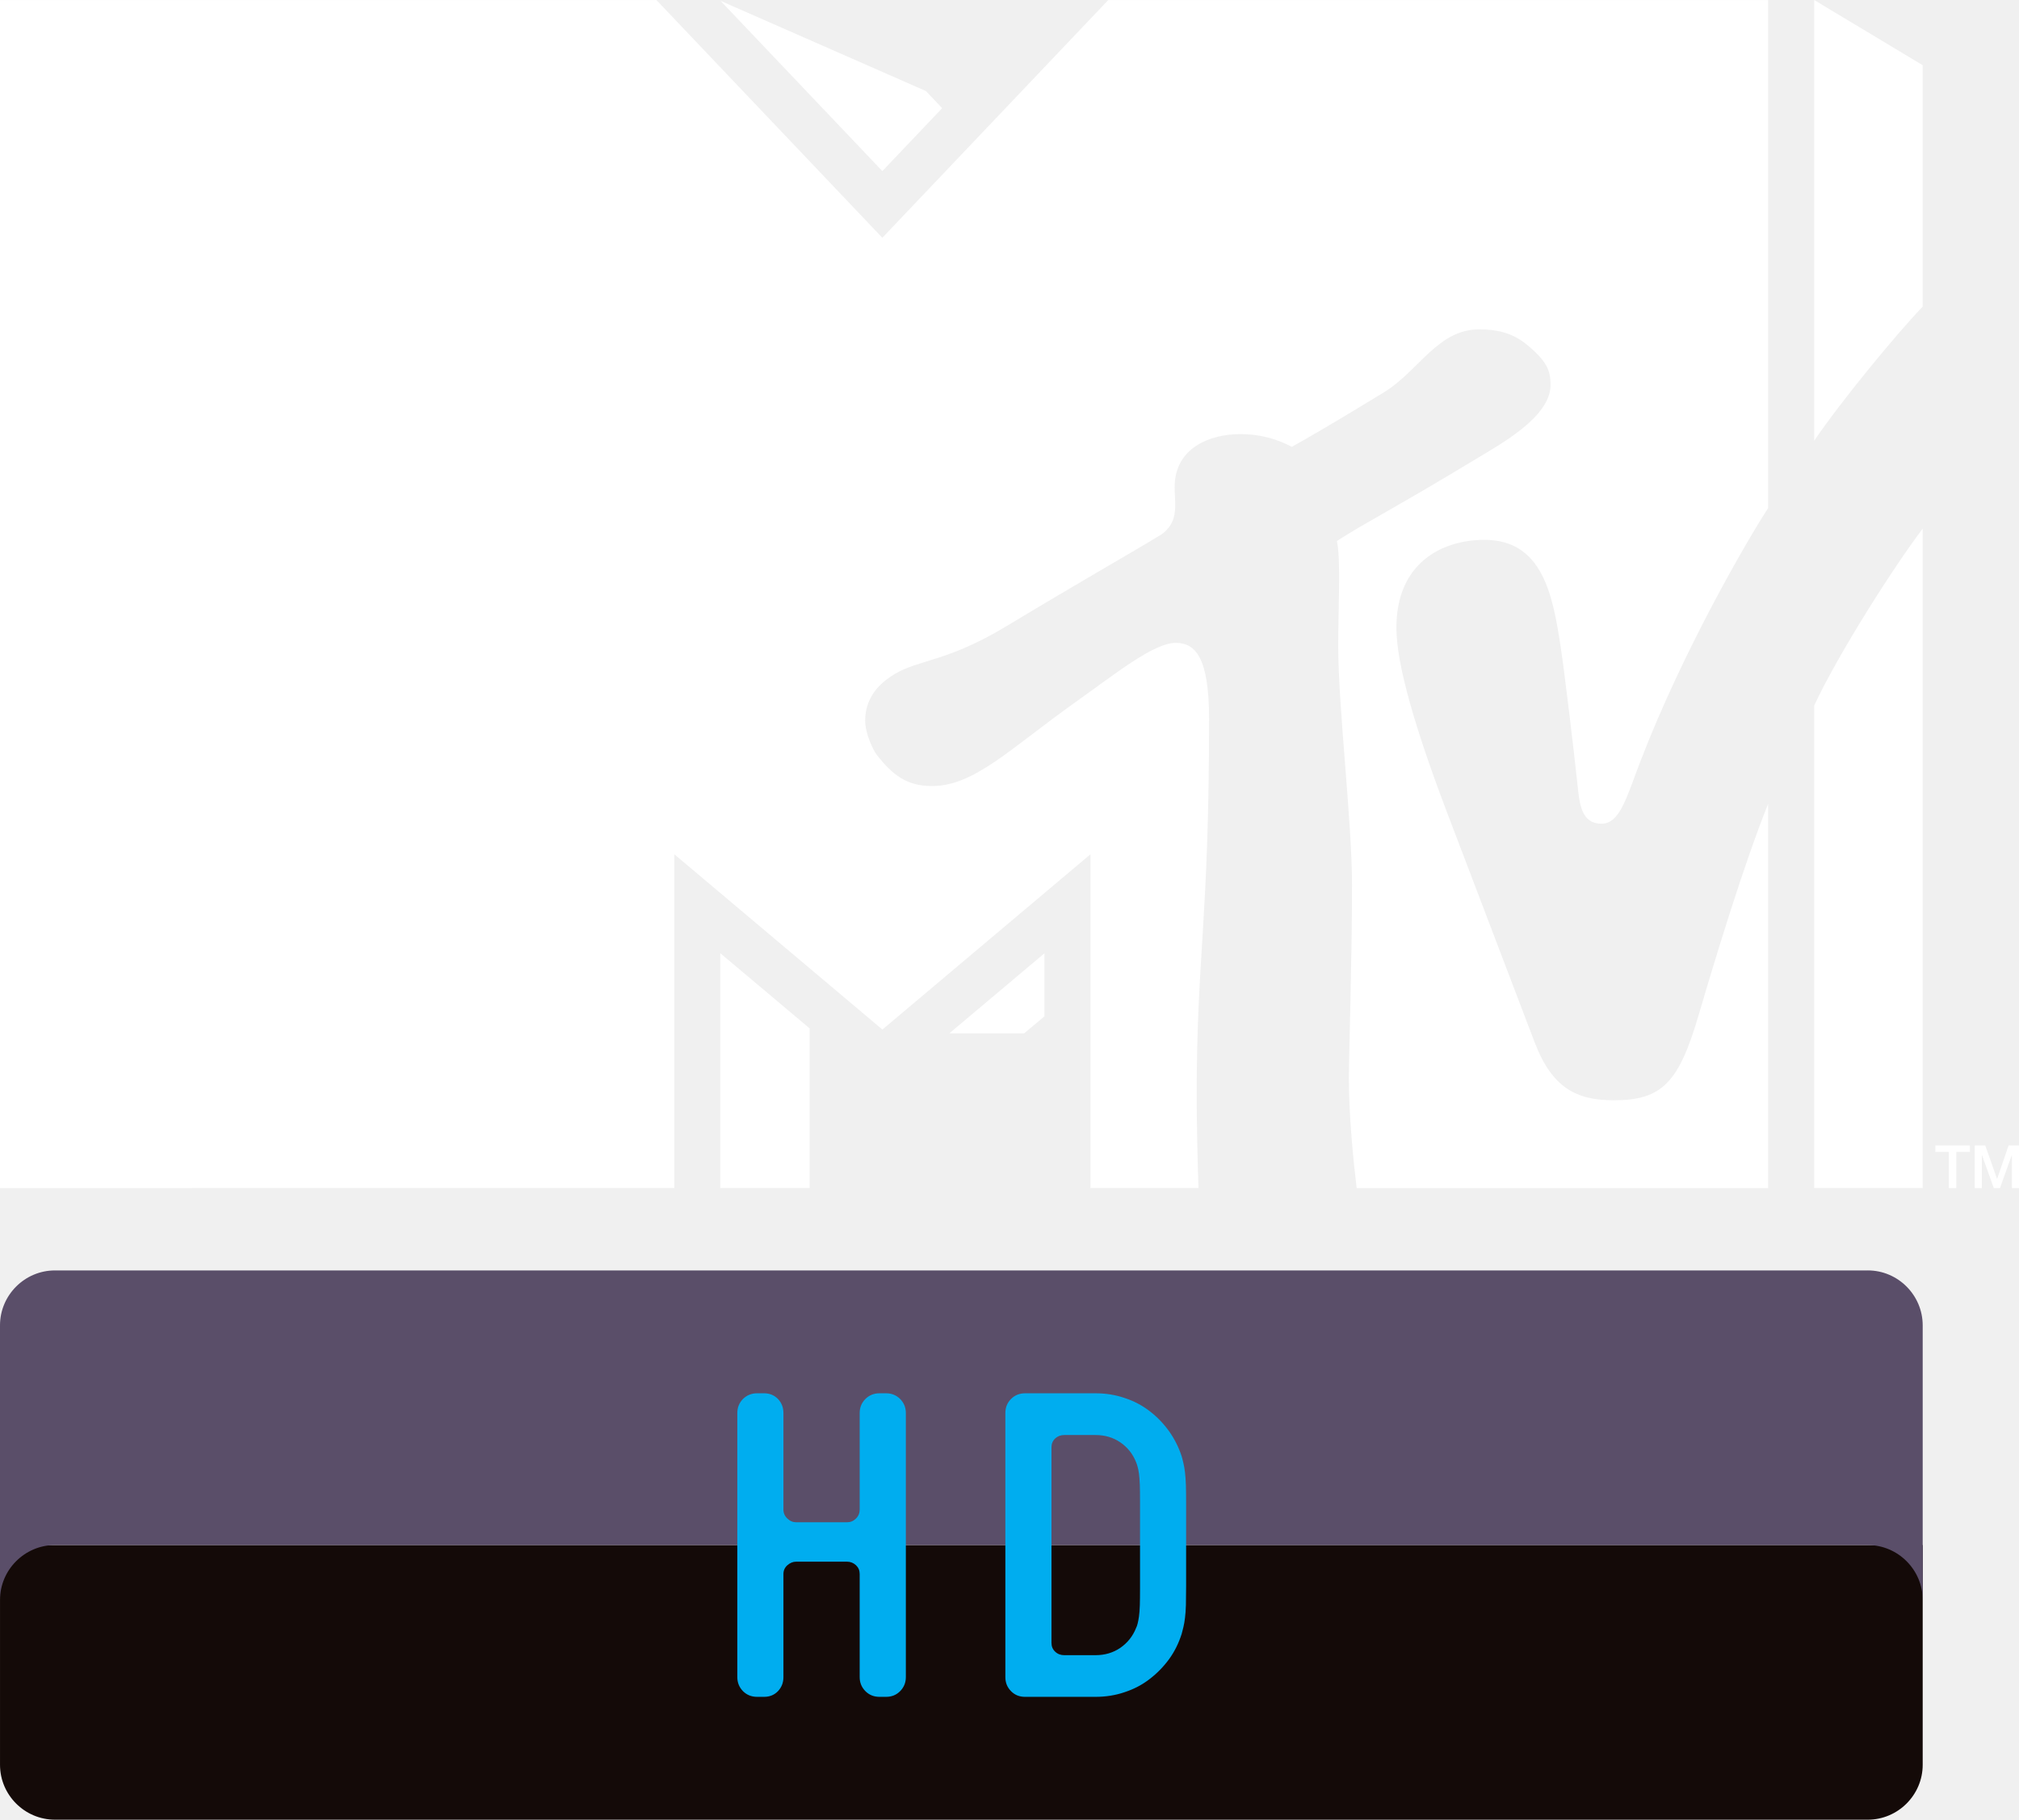
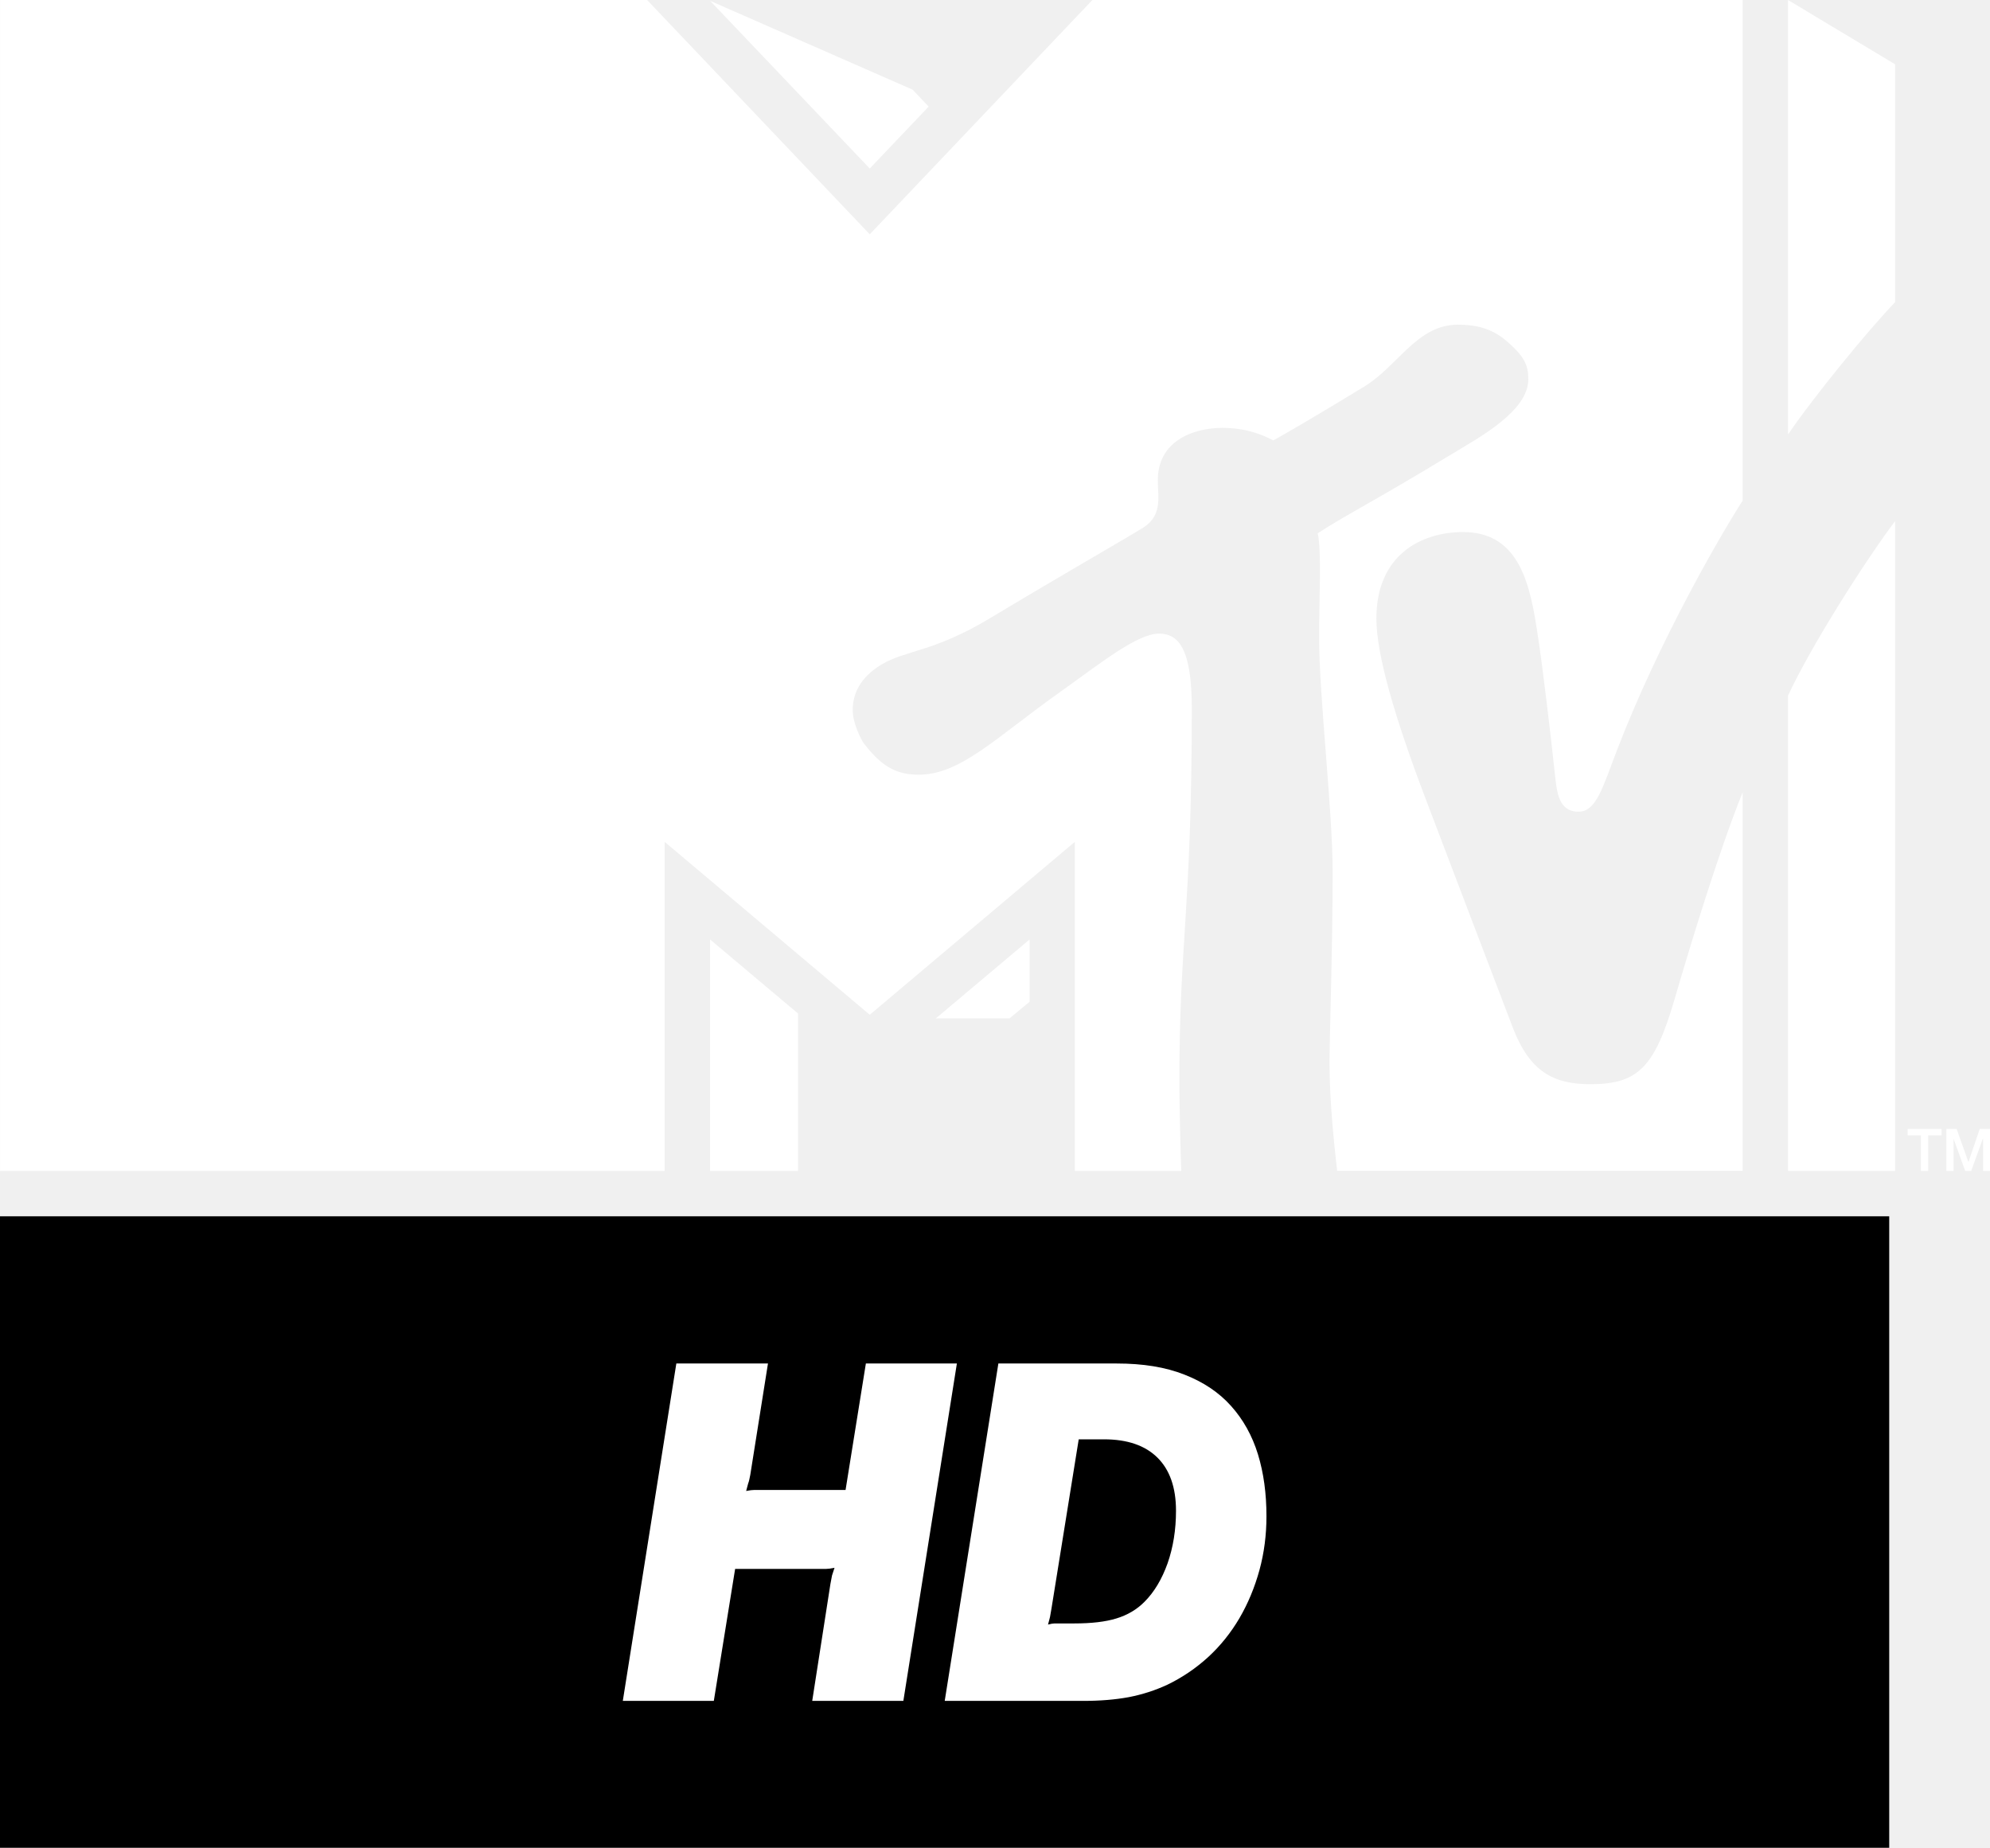
- <svg xmlns="http://www.w3.org/2000/svg" height="540.87" width="600" version="1.1">
-   <path fill-rule="nonzero" fill="#FFF" d="m403.16,353.12c-1.038-8.807-2.306-21.521-2.306-32.718,0-6.939,0.934-34.847,0.934-57.354,0-18.967-4.097-52.689-4.097-71.019-0.01-11.012,0.815-25.95-0.4-31.216,8.775-5.682,16.462-9.335,40.679-23.994,7.847-4.742,22.821-12.781,22.821-22.439,0-4.288-1.133-7.095-7.236-12.098-4.248-3.398-8.817-4.386-13.984-4.386-12.341,0-17.925,12.363-28.272,18.7-15.784,9.654-24.156,14.42-27.39,16.213-1.299-0.582-6.662-3.778-15.312-3.778-9.018,0-19.521,4.049-19.521,15.776-0.01,5.38,1.703,11.195-5.477,14.97-4.019,2.545-23.662,13.759-44.561,26.372-17.623,10.638-25.835,9.785-33.266,14.257-6.869,4.145-8.664,9.305-8.664,13.783,0,3.985,2.514,8.991,3.396,10.106,4.728,6.055,8.985,9.343,16.438,9.343,12.626,0,23.126-11.048,42.629-24.908,12.159-8.658,23.319-17.651,29.846-17.651,5.836,0,9.891,4.402,9.891,22.512,0,60.558-3.681,70.162-3.681,112.18,0,7.559,0.289,21.531,0.542,27.35h-32.109v-99.206l-61.833,52.097-61.833-52.097v99.206l-200.4,0.01v-353.12h195.08l67.14,70.666,67.14-70.666h196.09v151c-6.2,9.57-25.149,42.029-37.91,75.162-4.169,10.825-6.101,18.654-11.598,18.654-6.033,0-6.537-5.951-7.112-11.305-1.227-11.606-3.834-33.288-5.035-41.274-2.338-15.45-5.4-31.79-22.65-31.79-12.767,0-26.161,6.991-26.161,26.113,0,10.813,5.469,29.627,14.84,54.364,3.701,9.757,23.343,61.251,26.175,68.694,5.183,13.681,12.385,17.406,23.6,17.406,14.364,0,19.334-5.276,25.231-25.414,5.029-17.167,13.552-45.148,20.62-62.677v114.19h-122.29zm168.21-195.97,0,195.97-32.242,0,0-143.39c6.889-14.904,23.506-41.075,32.242-52.585zm-32.242-26.137,0-131.01,32.242,19.375,0,71.77c-7.921,8.246-24.486,28.396-32.242,39.864zm-259.14-98.862-17.77,18.703-48.09-50.606l61.03,26.815,4.83,5.089zm2.151,274.98,22.234,0,6.009-5.047,0-18.732-28.243,23.779zm-68.089,45.993,26.552,0,0-47.461-26.552-22.343" />
-   <path fill-rule="nonzero" fill="#FFF" d="m575.15,340.46,10.257,0,0,1.914-4.031,0,0,10.755-2.217,0,0-10.755-4.009,0" />
-   <path fill-rule="nonzero" fill="#FFF" d="m586.85,340.46,3.123,0,3.494,9.921,0.04,0,3.4-9.921,3.097,0,0,12.669-2.113,0,0-9.781-0.04,0-3.507,9.781-1.832,0-3.507-9.781-0.04,0,0,9.781-2.113,0" />
-   <path fill-rule="nonzero" fill="#140a08" d="m571.38,524.55c0,8.971-7.348,16.316-16.316,16.316h-538.73c-9.004,0-16.33-7.35-16.33-16.32v-65.309h571.38" />
-   <path fill-rule="nonzero" fill="#5a4e69" d="m555.06,377.61-538.73,0c-8.989,0-16.33,7.35-16.33,16.33v65.301,16.316c0-8.96,7.341-16.32,16.334-16.32h538.73c8.969,0,16.316,7.353,16.316,16.316v-16.316-65.301c0-8.985-7.348-16.33-16.316-16.33" />
-   <path fill-rule="nonzero" fill="#00adef" d="m267.49,502.67c-1.131,1.139-2.502,1.683-4.177,1.683h-1.944c-1.659,0-3.045-0.544-4.187-1.683-1.131-1.147-1.705-2.526-1.705-4.175v-30.645c0-1.05-0.351-1.902-1.085-2.609-0.763-0.693-1.641-1.064-2.677-1.064h-15.105c-0.974,0-1.85,0.37-2.631,1.064-0.781,0.707-1.163,1.56-1.163,2.609v30.645c0,1.649-0.542,3.027-1.627,4.175-1.099,1.139-2.47,1.683-4.113,1.683h-2.079c-1.659,0-3.045-0.544-4.195-1.683-1.115-1.147-1.689-2.526-1.689-4.175v-78.504c0-1.659,0.574-3.033,1.689-4.181,1.149-1.115,2.535-1.683,4.195-1.683h2.079c1.643,0,3.014,0.568,4.113,1.683,1.085,1.147,1.627,2.522,1.627,4.181v28.685c0,1.048,0.382,1.94,1.163,2.669,0.781,0.757,1.657,1.121,2.631,1.121h15.105c1.036,0,1.914-0.364,2.677-1.121,0.735-0.729,1.085-1.621,1.085-2.669v-28.685c0-1.659,0.574-3.033,1.705-4.181,1.141-1.115,2.527-1.683,4.187-1.683h1.944c1.675,0,3.045,0.568,4.177,1.683,1.131,1.147,1.707,2.522,1.707,4.181v78.504c0,1.649-0.576,3.027-1.707,4.175" />
-   <path fill-rule="nonzero" fill="#00adef" d="m325.57,491.97c2.772,0,5.246-0.725,7.393-2.201,2.139-1.494,3.689-3.456,4.649-5.876,0.199-0.368,0.335-0.791,0.464-1.309,0.139-0.502,0.271-1.227,0.398-2.093,0.119-0.852,0.207-1.968,0.257-3.322,0.04-1.334,0.06-3.007,0.06-5.019v-25.815c0-2.002-0.018-3.667-0.06-5.011-0.06-1.338-0.139-2.464-0.257-3.326-0.12-0.874-0.255-1.546-0.398-2.004-0.119-0.49-0.269-0.952-0.464-1.392-0.96-2.442-2.51-4.394-4.649-5.868-2.147-1.484-4.621-2.199-7.393-2.199h-9.317c-1.038,0-1.95,0.341-2.681,1.02-0.735,0.703-1.099,1.577-1.099,2.605v58.152c0,1.066,0.364,1.922,1.099,2.621,0.731,0.695,1.643,1.036,2.681,1.036h9.317zm-20.963,12.385c-1.629,0-3.031-0.544-4.149-1.683-1.131-1.147-1.689-2.526-1.689-4.175v-78.504c0-1.659,0.558-3.033,1.689-4.181,1.117-1.115,2.519-1.683,4.149-1.683h20.963c3.043,0,5.911,0.462,8.624,1.388,2.76,0.892,5.222,2.201,7.419,3.892,2.235,1.699,4.147,3.695,5.808,5.997,1.639,2.316,2.882,4.802,3.758,7.489,0.179,0.607,0.339,1.295,0.512,2.035,0.179,0.741,0.335,1.633,0.462,2.671,0.119,1.052,0.223,2.328,0.273,3.85,0.04,1.512,0.06,3.4,0.06,5.68v24.243c0,2.245-0.04,4.147-0.06,5.672-0.04,1.522-0.139,2.782-0.273,3.842-0.12,1.042-0.285,1.926-0.462,2.691-0.179,0.709-0.335,1.41-0.512,2.012-0.876,2.786-2.119,5.3-3.758,7.565-1.661,2.257-3.573,4.22-5.808,5.929-2.197,1.703-4.659,2.98-7.419,3.888-2.713,0.928-5.581,1.38-8.624,1.38" />
+ <svg xmlns="http://www.w3.org/2000/svg" height="557.2" width="600" version="1.1" viewBox="0 0 158.75 147.426">
+   <g stroke-width=".265" fill="#fff">
+     <path d="m106.67 93.426c-0.27-2.34-0.61-5.7-0.61-8.65 0-1.84 0.25-9.222 0.25-15.175 0-5.022-1.08-13.944-1.08-18.791 0-2.916 0.21-6.871-0.11-8.26 2.32-1.514 4.36-2.471 10.76-6.358 2.07-1.257 6.04-3.376 6.04-5.927 0-1.132-0.31-1.876-1.91-3.199-1.14-0.904-2.34-1.161-3.7-1.161-3.27 0-4.75 3.268-7.48 4.94-4.18 2.553-6.4 3.82-7.25 4.294-0.35-0.161-1.768-1-4.049-1-2.387 0-5.167 1.066-5.167 4.172 0 1.416 0.44 2.956-1.45 3.956-1.06 0.674-6.26 3.643-11.8 6.977-4.65 2.82-6.82 2.593-8.8 3.781-1.81 1.092-2.29 2.455-2.29 3.643 0 1.053 0.68 2.376 0.91 2.672 1.25 1.606 2.37 2.472 4.34 2.472 3.35 0 6.11-2.916 11.28-6.589 3.22-2.294 6.17-4.669 7.9-4.669 1.54 0 2.62 1.161 2.62 5.953 0 16.023-0.99 18.56-0.99 29.679 0 2 0.09 5.7 0.15 7.24h-8.49v-26.257l-16.36 13.797-16.36-13.797v26.257h-53.02v-93.426h51.62l17.76 18.695 17.76-18.695h51.876v39.941c-1.64 2.537-6.65 11.123-10.02 19.897-1.11 2.86-1.63 4.926-3.07 4.926-1.61 0-1.73-1.566-1.89-2.984-0.32-3.077-1.01-8.813-1.34-10.92-0.6-4.09-1.41-8.408-5.98-8.408-3.38 0-6.92 1.849-6.92 6.898 0 2.86 1.44 7.842 3.93 14.388 0.97 2.579 6.17 16.198 6.92 18.168 1.37 3.62 3.28 4.6 6.24 4.6 3.8 0 5.11-1.39 6.68-6.719 1.32-4.535 3.58-11.946 5.45-16.576v30.205h-32.35zm44.51-51.85v51.85h-8.54v-37.93c1.83-3.956 6.23-10.866 8.54-13.917m-8.54-6.911v-34.666l8.54 5.129v18.98c-2.11 2.186-6.48 7.52-8.54 10.554m-68.556-26.159-4.7 4.94-12.73-13.377 16.15 7.087 1.28 1.349zm0.57 72.75h5.88l1.6-1.33v-4.968zm-18.01 12.17h7.02v-12.56l-7.02-5.908z" />
+     <path d="m152.18 90.076h2.71v0.51h-1.07v2.84h-0.58v-2.84h-1.06z" />
+     <path d="m155.27 90.076h0.82l0.93 2.62h0.02l0.89-2.62h0.82v3.35h-0.55v-2.58h-0.02l-0.93 2.58h-0.48l-0.93-2.58v2.58h-0.57z" />
+   </g>
+   <path d="m150.71 147.43h-150.71v-50.384h150.71z" />
+   <path fill="#fff" d="m53.954 108.79h7.31l-1.41 8.88c-0.06 0.32-0.11 0.55-0.17 0.69l-0.16 0.6c0.3-0.06 0.51-0.08 0.65-0.08h7.28l1.62-10.09h7.26l-4.27 26.92h-7.27l1.45-9.32c0.06-0.33 0.1-0.56 0.13-0.69l0.2-0.61c-0.3 0.06-0.53 0.09-0.69 0.09h-7.24l-1.7 10.53h-7.26z" />
+   <path fill="#fff" d="m83.884 128.32-0.12 0.69c-0.03 0.14-0.09 0.34-0.16 0.61 0.23-0.06 0.41-0.09 0.52-0.09h1.57c1.37 0 2.5-0.13 3.37-0.4 0.88-0.27 1.63-0.71 2.24-1.33 0.78-0.78 1.39-1.81 1.84-3.07 0.44-1.26 0.67-2.66 0.67-4.19 0-1.86-0.5-3.27-1.48-4.24s-2.4-1.46-4.26-1.46h-2.02zm-4.24-19.53h9.44c2.1 0 3.9 0.29 5.41 0.89 1.51 0.59 2.75 1.42 3.714 2.5 0.968 1.08 1.682 2.36 2.142 3.85 0.46 1.5 0.68 3.14 0.68 4.95 0 1.48-0.18 2.91-0.56 4.3-0.38 1.38-0.912 2.66-1.595 3.83-0.688 1.17-1.521 2.21-2.501 3.11-0.99 0.9-2.07 1.63-3.25 2.2-0.97 0.45-1.99 0.78-3.07 0.99-1.08 0.2-2.29 0.3-3.63 0.3h-11.06z" />
</svg>
